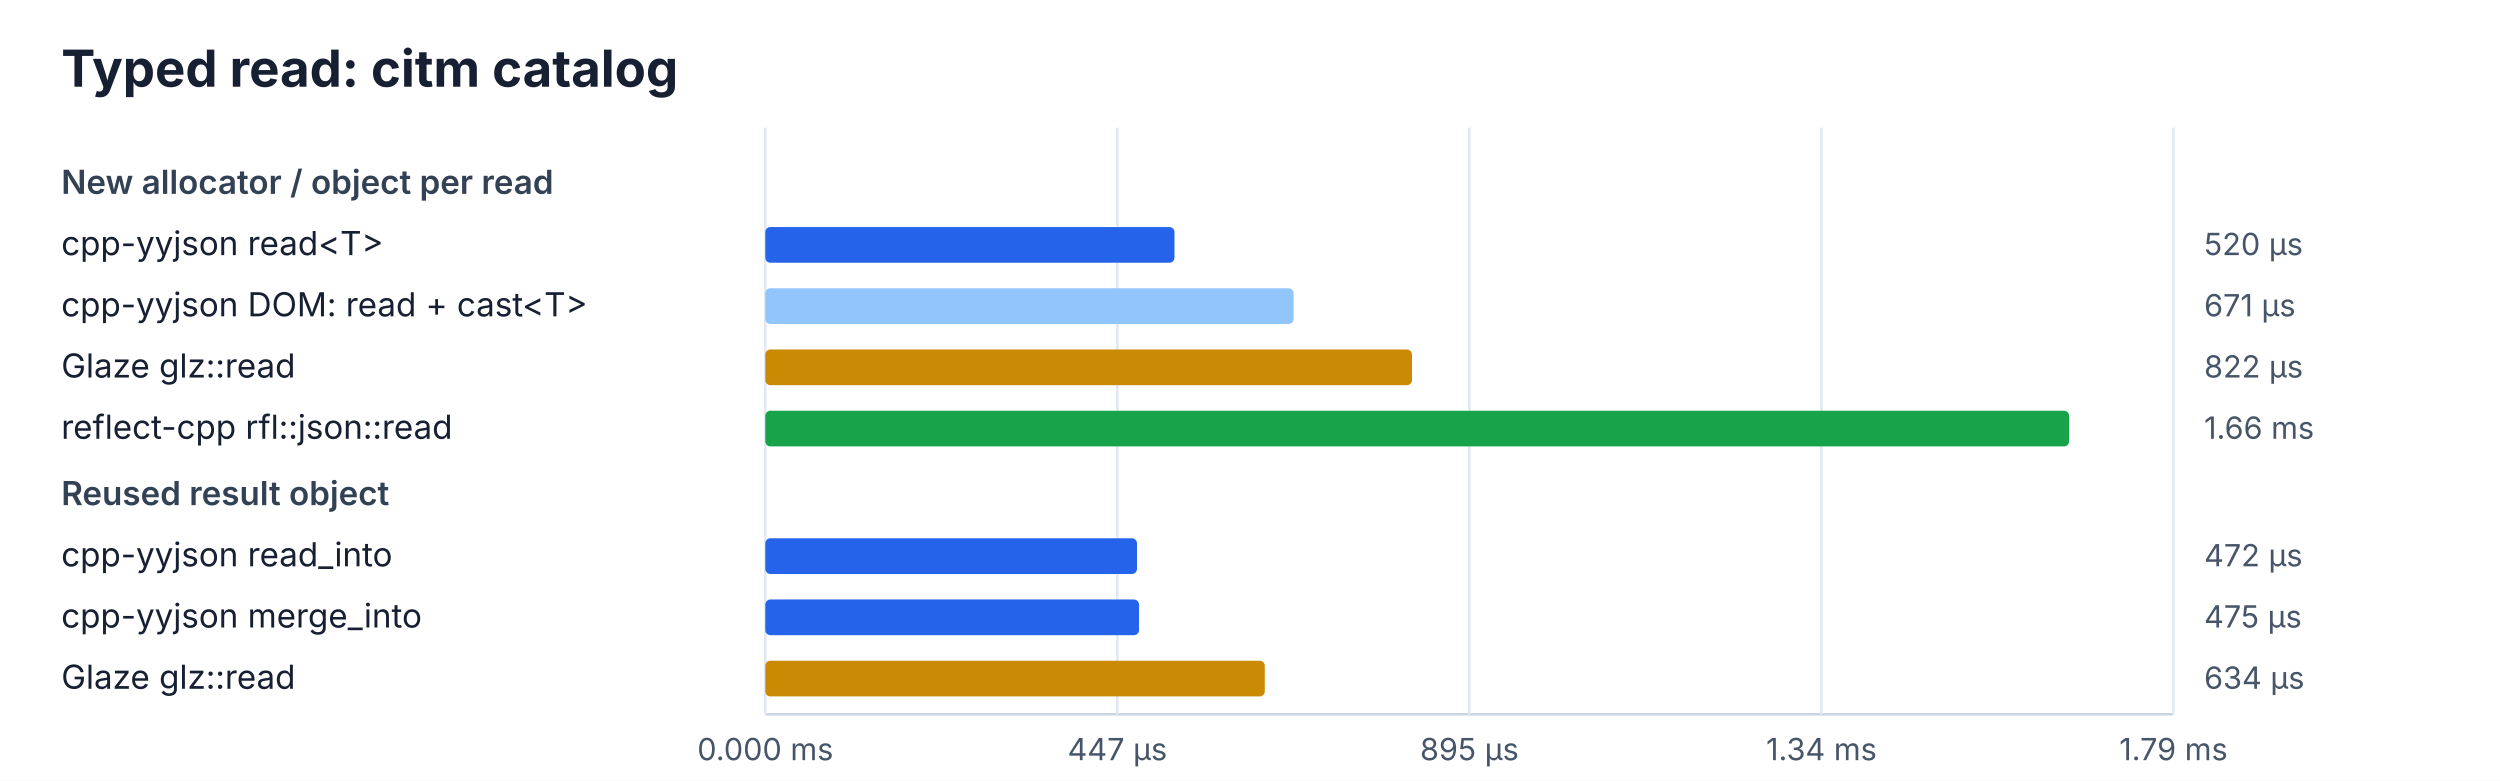
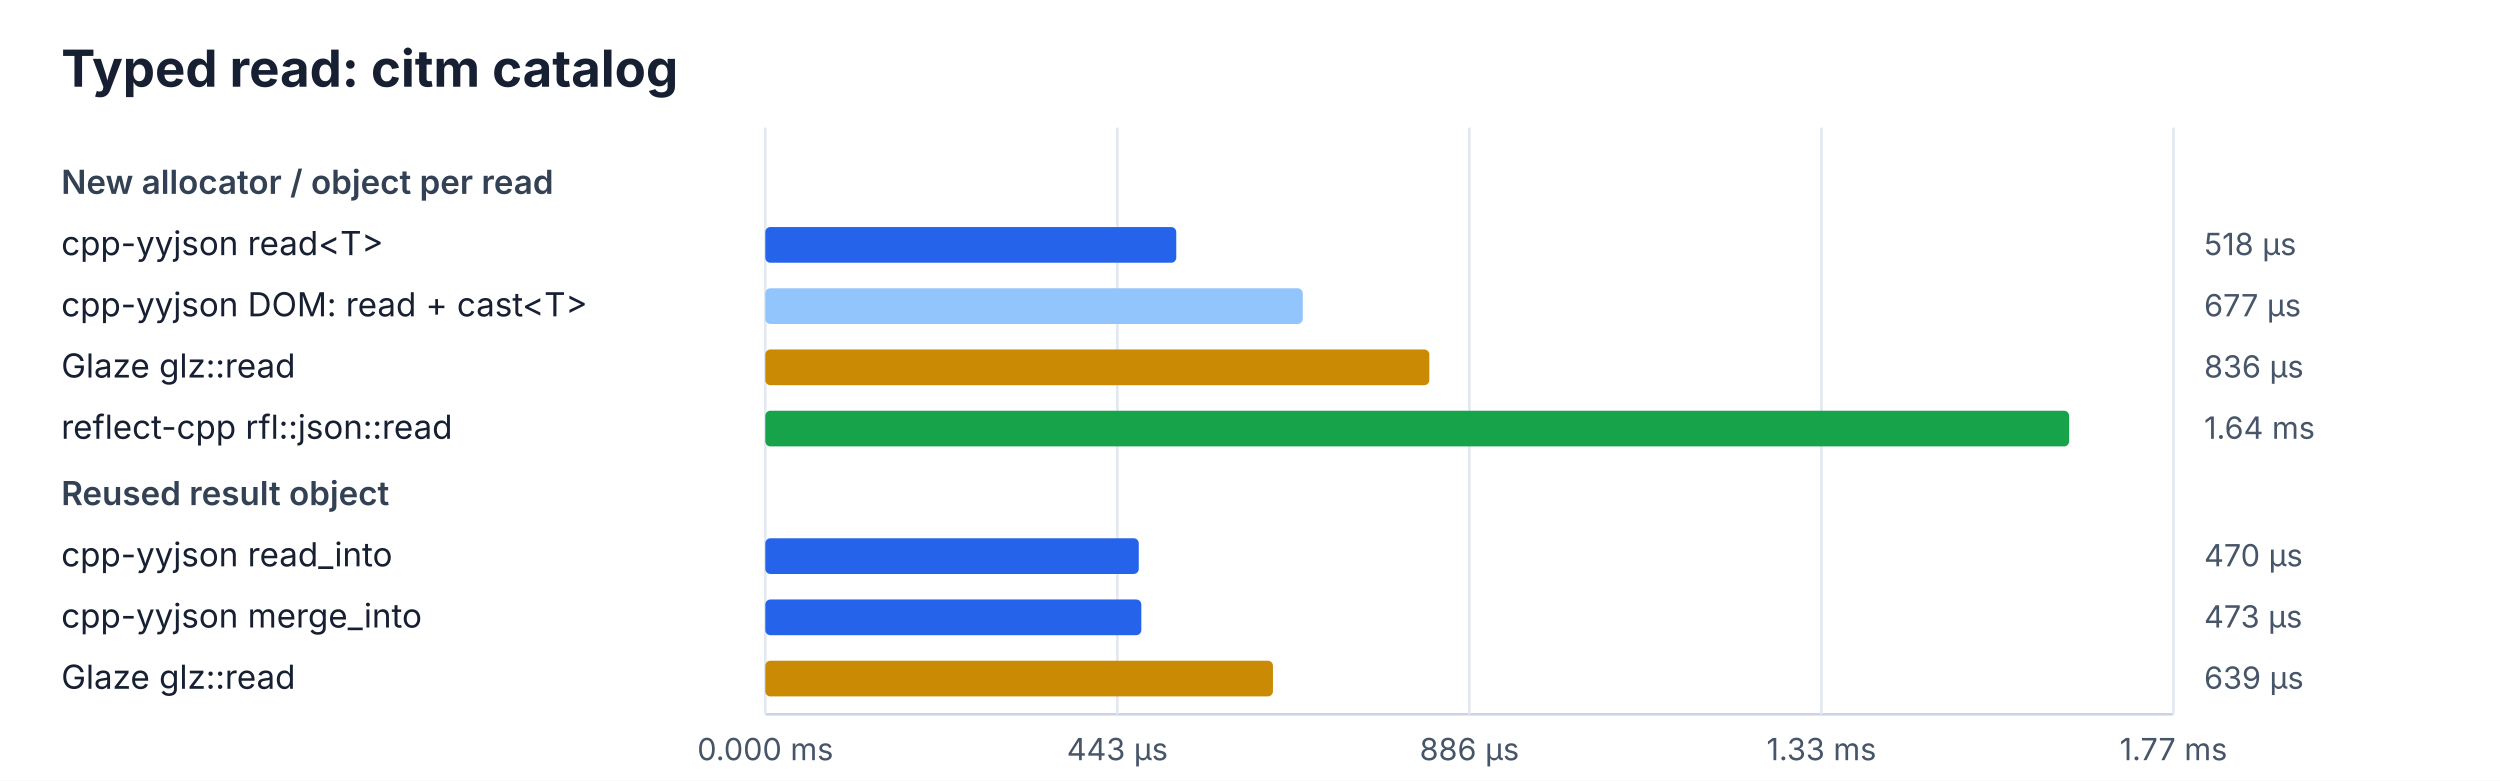
<svg xmlns="http://www.w3.org/2000/svg" width="980" height="306" viewBox="0 0 980 306">
  <rect width="100%" height="100%" fill="#ffffff" />
  <style>text{font-family:ui-sans-serif,system-ui,-apple-system,BlinkMacSystemFont,"Segoe UI",sans-serif;fill:#172033}.title{font-size:20px;font-weight:700}.heading{font-size:13px;font-weight:600;fill:#334155}.label{font-size:13px}.value{font-size:12px;fill:#475569}.axis{stroke:#cbd5e1;stroke-width:1}.grid{stroke:#e2e8f0;stroke-width:1}</style>
  <text x="24" y="34" class="title">Typed read: citm catalog</text>
  <line x1="300" y1="280" x2="852" y2="280" class="axis" />
  <line x1="300.0" y1="50" x2="300.0" y2="280" class="grid" />
  <text x="300.0" y="298" class="value" text-anchor="middle">0.000 ms</text>
  <line x1="438.0" y1="50" x2="438.0" y2="280" class="grid" />
-   <text x="438.0" y="298" class="value" text-anchor="middle">447 µs</text>
+   <text x="438.0" y="298" class="value" text-anchor="middle">443 µs</text>
  <line x1="576.0" y1="50" x2="576.0" y2="280" class="grid" />
-   <text x="576.0" y="298" class="value" text-anchor="middle">895 µs</text>
+   <text x="576.0" y="298" class="value" text-anchor="middle">886 µs</text>
  <line x1="714.0" y1="50" x2="714.0" y2="280" class="grid" />
-   <text x="714.0" y="298" class="value" text-anchor="middle">1.34 ms</text>
+   <text x="714.0" y="298" class="value" text-anchor="middle">1.33 ms</text>
  <line x1="852.0" y1="50" x2="852.0" y2="280" class="grid" />
-   <text x="852.0" y="298" class="value" text-anchor="middle">1.79 ms</text>
+   <text x="852.0" y="298" class="value" text-anchor="middle">1.77 ms</text>
  <text x="24" y="76" class="heading">New allocator / object per read</text>
  <text x="24" y="100" class="label">cpp-yyjson read&lt;T&gt;</text>
-   <rect x="300" y="89" width="160.4" height="14" rx="2" fill="#2563eb" />
-   <text x="864" y="100" class="value">520 µs</text>
+   <rect x="300" y="89" width="161.1" height="14" rx="2" fill="#2563eb" />
+   <text x="864" y="100" class="value">518 µs</text>
  <text x="24" y="124" class="label">cpp-yyjson DOM: read + cast&lt;T&gt;</text>
-   <rect x="300" y="113" width="207.1" height="14" rx="2" fill="#93c5fd" />
-   <text x="864" y="124" class="value">671 µs</text>
+   <rect x="300" y="113" width="210.7" height="14" rx="2" fill="#93c5fd" />
+   <text x="864" y="124" class="value">677 µs</text>
  <text x="24" y="148" class="label">Glaze glz::read</text>
-   <rect x="300" y="137" width="253.5" height="14" rx="2" fill="#ca8a04" />
-   <text x="864" y="148" class="value">822 µs</text>
+   <rect x="300" y="137" width="260.3" height="14" rx="2" fill="#ca8a04" />
+   <text x="864" y="148" class="value">836 µs</text>
  <text x="24" y="172" class="label">reflect-cpp rfl::json::read</text>
  <rect x="300" y="161" width="511.1" height="14" rx="2" fill="#16a34a" />
-   <text x="864" y="172" class="value">1.66 ms</text>
+   <text x="864" y="172" class="value">1.64 ms</text>
  <text x="24" y="198" class="heading">Reused result object</text>
  <text x="24" y="222" class="label">cpp-yyjson read_into</text>
-   <rect x="300" y="211" width="145.7" height="14" rx="2" fill="#2563eb" />
-   <text x="864" y="222" class="value">472 µs</text>
+   <rect x="300" y="211" width="146.4" height="14" rx="2" fill="#2563eb" />
+   <text x="864" y="222" class="value">470 µs</text>
  <text x="24" y="246" class="label">cpp-yyjson merge_into</text>
-   <rect x="300" y="235" width="146.5" height="14" rx="2" fill="#2563eb" />
-   <text x="864" y="246" class="value">475 µs</text>
+   <rect x="300" y="235" width="147.4" height="14" rx="2" fill="#2563eb" />
+   <text x="864" y="246" class="value">473 µs</text>
  <text x="24" y="270" class="label">Glaze glz::read</text>
-   <rect x="300" y="259" width="195.8" height="14" rx="2" fill="#ca8a04" />
-   <text x="864" y="270" class="value">634 µs</text>
+   <rect x="300" y="259" width="199.0" height="14" rx="2" fill="#ca8a04" />
+   <text x="864" y="270" class="value">639 µs</text>
</svg>
